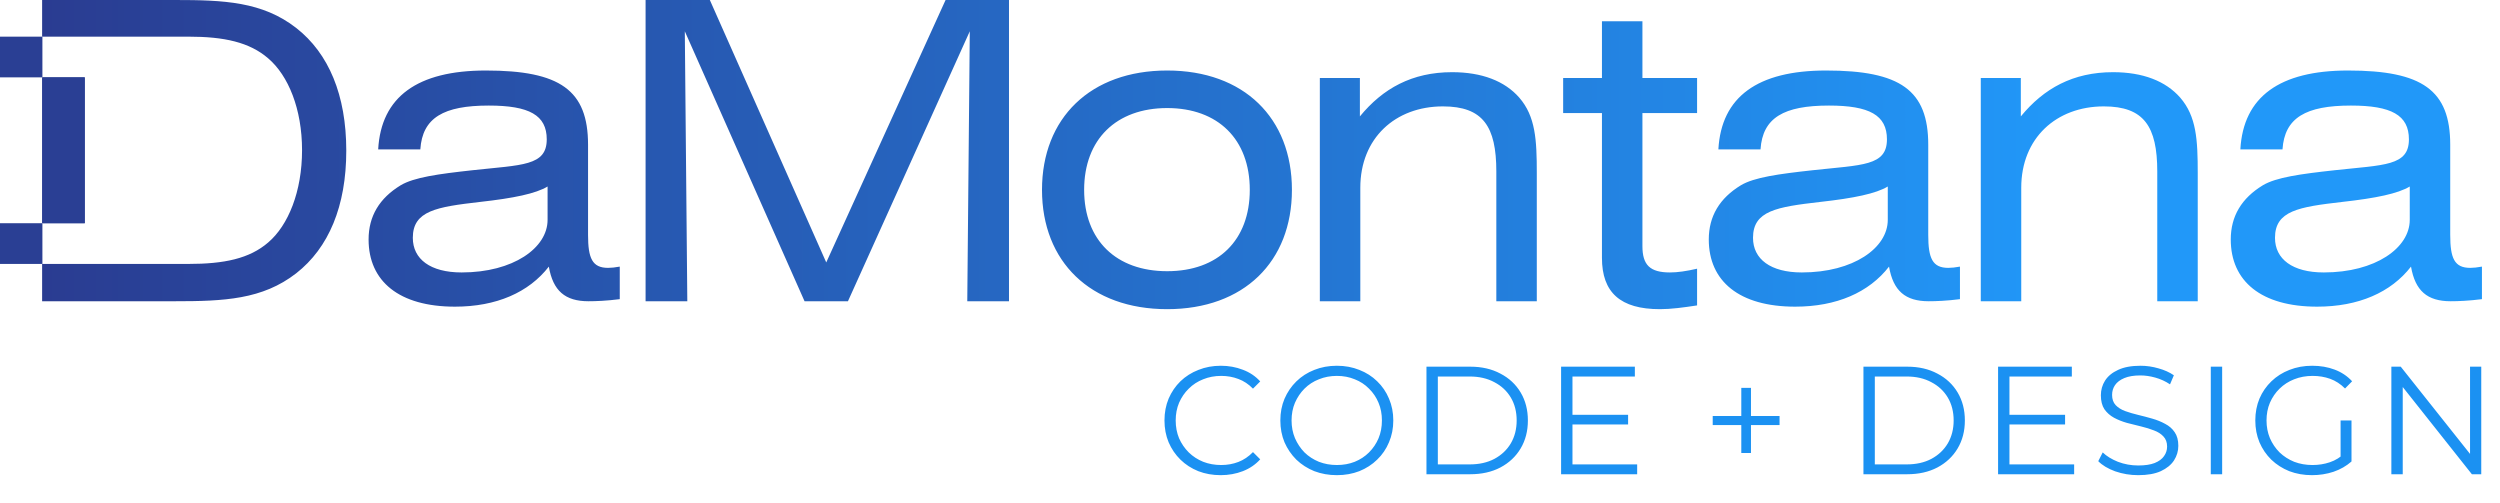
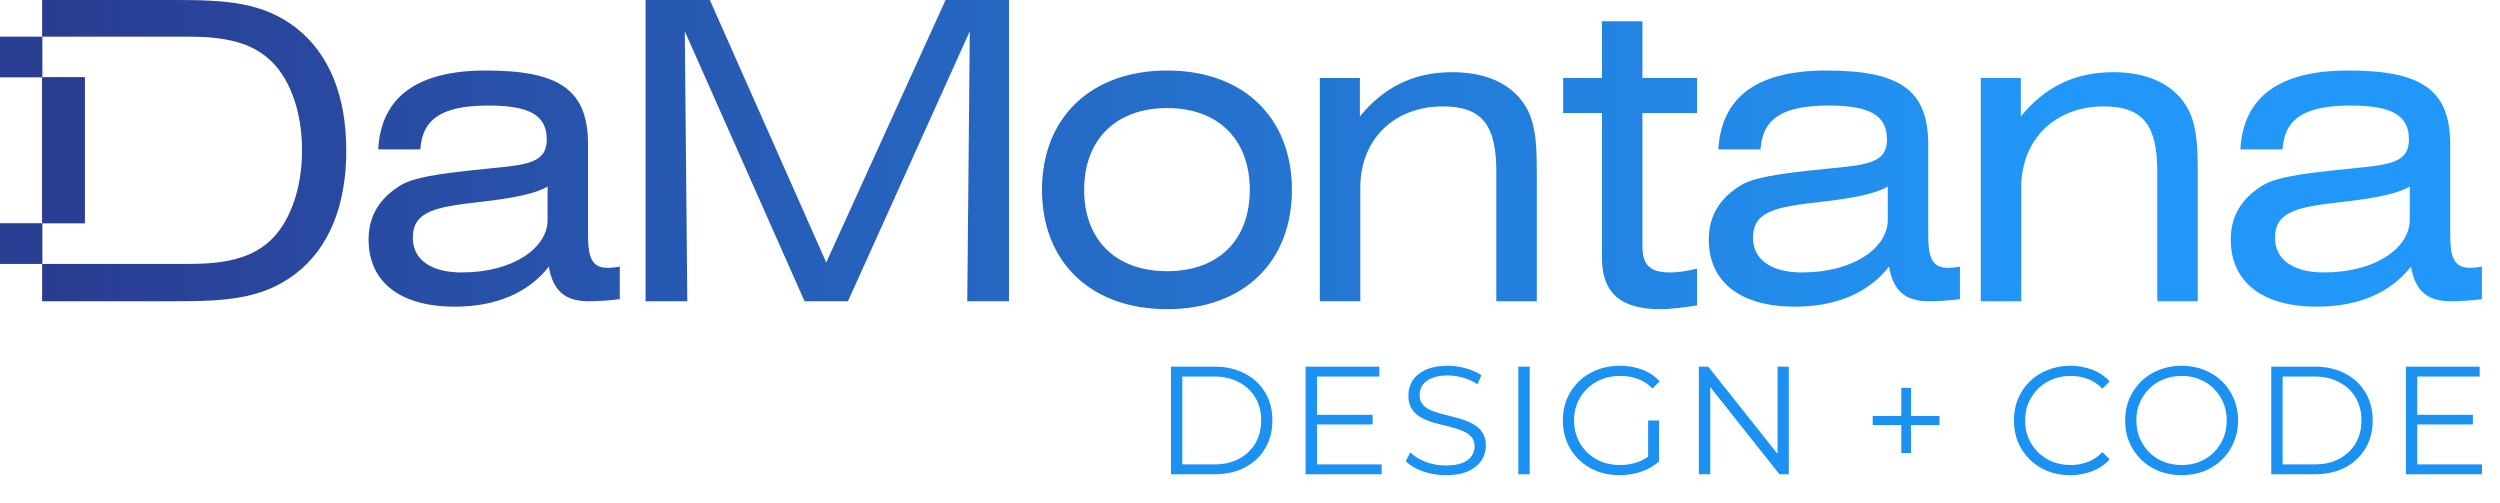
<svg xmlns="http://www.w3.org/2000/svg" width="737" height="148" viewBox="0 0 737 148" fill="none">
  <path d="M344.083 20.787C366.715 20.787 380.859 34.809 380.859 55.965C380.859 77.121 366.715 91.142 344.083 91.143C321.451 91.143 307.183 77.121 307.183 55.965C307.183 34.809 321.451 20.787 344.083 20.787ZM484.187 23.001H500.3V33.333H484.187V72.569C484.187 78.104 486.401 80.318 492.305 80.318C494.519 80.318 497.102 79.95 500.3 79.212V90.036C496.241 90.651 492.673 91.143 489.353 91.143C477.668 91.143 472.255 86.223 472.255 76.014V33.333H460.816V23.001H472.255V6.272H484.187V23.001ZM143.223 20.787C165.117 20.787 173.357 26.568 173.357 42.681V69.249C173.357 76.137 174.588 78.966 179.262 78.966C180.246 78.966 181.353 78.843 182.706 78.597V88.19C178.893 88.682 175.694 88.806 173.48 88.806C166.593 88.806 163.026 85.731 161.796 78.597C155.892 86.223 146.298 90.404 134.121 90.404C117.639 90.404 108.66 82.902 108.66 70.602C108.66 63.714 111.858 58.424 118.131 54.611C122.067 52.275 129.201 51.291 139.287 50.184C153.924 48.585 161.18 48.954 161.181 41.082C161.181 33.948 156.015 31.119 144.084 31.119C130.8 31.119 124.527 34.686 123.912 44.033H111.488C112.349 28.535 123.051 20.787 143.223 20.787ZM538.312 20.787C560.206 20.787 568.447 26.568 568.447 42.681V69.249C568.447 76.137 569.678 78.966 574.352 78.966C575.335 78.966 576.442 78.843 577.795 78.597V88.19C573.982 88.682 570.784 88.806 568.57 88.806C561.682 88.806 558.115 85.731 556.885 78.597C550.981 86.223 541.387 90.404 529.21 90.404C512.728 90.404 503.749 82.901 503.749 70.602C503.749 63.714 506.947 58.424 513.22 54.611C517.156 52.274 524.29 51.291 534.376 50.184C549.013 48.585 556.27 48.954 556.271 41.082C556.271 33.948 551.104 31.119 539.173 31.119C525.889 31.119 519.616 34.686 519.001 44.033H506.578C507.439 28.535 518.141 20.787 538.312 20.787ZM692.192 20.787C714.086 20.787 722.327 26.568 722.327 42.681V69.249C722.327 76.137 723.557 78.966 728.23 78.966C729.214 78.966 730.322 78.843 731.675 78.597V88.19C727.862 88.682 724.664 88.806 722.45 88.806C715.562 88.806 711.995 85.731 710.765 78.597C704.861 86.223 695.267 90.404 683.09 90.404C666.608 90.404 657.629 82.902 657.629 70.602C657.629 63.714 660.827 58.424 667.1 54.611C671.036 52.274 678.17 51.291 688.256 50.184C702.893 48.585 710.149 48.954 710.149 41.082C710.149 33.948 704.984 31.119 693.053 31.119C679.769 31.119 673.496 34.686 672.881 44.033H660.458C661.319 28.535 672.021 20.787 692.192 20.787ZM51.53 0C66.044 5.77614e-06 77.36 0.491 87.323 8.24C96.917 15.743 102.083 28.044 102.083 44.402C102.083 60.761 96.917 73.061 87.323 80.564C77.36 88.313 66.044 88.806 51.53 88.806H12.416V77.806H55.589C66.044 77.806 73.547 76.26 79.082 71.463C84.986 66.42 89.045 56.456 89.045 44.279C89.045 32.102 84.986 22.263 79.082 17.22C73.547 12.423 66.044 10.806 55.589 10.806H12.416V0H51.53ZM243.578 77.366L278.756 0H297.452V88.806H285.152L285.891 9.225L249.975 88.806H237.183L201.881 9.225L202.619 88.806H190.319V0H209.261L243.578 77.366ZM428.079 21.278C436.812 21.278 443.577 23.861 447.882 28.781C452.679 34.316 453.048 41.205 453.048 51.045V88.806H441.117V50.553C441.117 37.269 437.181 31.364 425.373 31.364C411.351 31.364 401.02 40.713 401.02 55.35V88.806H389.088V23.001H400.896V34.316C407.661 26.076 416.271 21.278 428.079 21.278ZM622.924 21.278C631.657 21.278 638.422 23.861 642.727 28.781C647.524 34.316 647.893 41.205 647.893 51.045V88.806H635.962V50.553C635.962 37.269 632.026 31.364 620.218 31.364C606.196 31.364 595.863 40.713 595.863 55.35V88.806H583.933V23.001H595.74V34.316C602.505 26.075 611.116 21.278 622.924 21.278ZM161.427 54.98C157.983 57.071 151.464 58.424 141.501 59.531C128.709 61.007 121.697 62.115 121.697 70.109C121.697 76.382 126.864 80.318 136.089 80.318C151.341 80.318 161.427 73.061 161.427 64.82V54.98ZM556.517 54.98C553.073 57.072 546.553 58.424 536.59 59.531C523.798 61.007 516.787 62.115 516.787 70.109C516.787 76.382 521.953 80.318 531.178 80.318C546.43 80.318 556.517 73.061 556.517 64.82V54.98ZM710.396 54.98C706.951 57.071 700.433 58.424 690.47 59.531C677.678 61.007 670.667 62.115 670.667 70.109C670.667 76.382 675.833 80.318 685.058 80.318C700.31 80.318 710.396 73.061 710.396 64.82V54.98ZM344.083 31.856C329.077 31.856 319.605 41.082 319.605 55.965C319.606 70.848 329.077 79.949 344.083 79.949C359.089 79.949 368.436 70.848 368.437 55.965C368.437 41.082 359.089 31.857 344.083 31.856ZM24.962 65.806H12.416V22.806H24.962V65.806Z" fill="url(#paint0_linear_4936_98)" />
-   <path d="M359.866 140.077C357.481 140.077 355.276 139.685 353.253 138.9C351.229 138.084 349.478 136.952 347.998 135.502C346.518 134.053 345.355 132.346 344.51 130.383C343.694 128.42 343.287 126.276 343.287 123.951C343.287 121.625 343.694 119.481 344.51 117.518C345.355 115.555 346.518 113.849 347.998 112.399C349.508 110.95 351.275 109.832 353.298 109.047C355.321 108.232 357.526 107.824 359.912 107.824C362.207 107.824 364.366 108.216 366.39 109.002C368.413 109.757 370.119 110.904 371.509 112.444L369.379 114.574C368.081 113.245 366.646 112.293 365.076 111.72C363.506 111.116 361.814 110.814 360.002 110.814C358.1 110.814 356.333 111.146 354.702 111.81C353.071 112.444 351.652 113.366 350.444 114.574C349.236 115.751 348.285 117.141 347.59 118.741C346.926 120.312 346.594 122.048 346.594 123.951C346.594 125.853 346.926 127.605 347.59 129.205C348.285 130.776 349.236 132.165 350.444 133.373C351.652 134.551 353.071 135.472 354.702 136.136C356.333 136.771 358.1 137.088 360.002 137.088C361.814 137.088 363.506 136.786 365.076 136.182C366.646 135.578 368.081 134.611 369.379 133.282L371.509 135.412C370.119 136.952 368.413 138.114 366.39 138.9C364.366 139.685 362.192 140.077 359.866 140.077ZM394.118 140.077C391.732 140.077 389.512 139.685 387.459 138.9C385.435 138.084 383.669 136.952 382.159 135.502C380.679 134.022 379.516 132.316 378.671 130.383C377.855 128.42 377.447 126.276 377.447 123.951C377.447 121.625 377.855 119.496 378.671 117.563C379.516 115.6 380.679 113.894 382.159 112.444C383.669 110.965 385.435 109.832 387.459 109.047C389.482 108.232 391.702 107.824 394.118 107.824C396.504 107.824 398.708 108.232 400.732 109.047C402.755 109.832 404.507 110.95 405.986 112.399C407.496 113.849 408.659 115.555 409.475 117.518C410.32 119.481 410.743 121.625 410.743 123.951C410.743 126.276 410.32 128.42 409.475 130.383C408.659 132.346 407.496 134.053 405.986 135.502C404.507 136.952 402.755 138.084 400.732 138.9C398.708 139.685 396.504 140.077 394.118 140.077ZM394.118 137.088C396.02 137.088 397.772 136.771 399.373 136.136C401.003 135.472 402.408 134.551 403.586 133.373C404.794 132.165 405.73 130.776 406.394 129.205C407.059 127.605 407.391 125.853 407.391 123.951C407.391 122.048 407.059 120.312 406.394 118.741C405.73 117.141 404.794 115.751 403.586 114.574C402.408 113.366 401.003 112.444 399.373 111.81C397.772 111.146 396.02 110.814 394.118 110.814C392.215 110.814 390.449 111.146 388.818 111.81C387.187 112.444 385.768 113.366 384.56 114.574C383.382 115.751 382.446 117.141 381.751 118.741C381.087 120.312 380.754 122.048 380.754 123.951C380.754 125.823 381.087 127.56 381.751 129.16C382.446 130.761 383.382 132.165 384.56 133.373C385.768 134.551 387.187 135.472 388.818 136.136C390.449 136.771 392.215 137.088 394.118 137.088ZM420.522 139.806V108.096H433.432C436.815 108.096 439.774 108.775 442.311 110.134C444.878 111.463 446.871 113.32 448.291 115.706C449.71 118.092 450.42 120.84 450.42 123.951C450.42 127.061 449.71 129.809 448.291 132.195C446.871 134.581 444.878 136.453 442.311 137.812C439.774 139.141 436.815 139.806 433.432 139.806H420.522ZM423.874 136.906H433.251C436.06 136.906 438.491 136.363 440.544 135.276C442.628 134.158 444.244 132.633 445.391 130.7C446.539 128.737 447.113 126.487 447.113 123.951C447.113 121.384 446.539 119.134 445.391 117.201C444.244 115.268 442.628 113.758 440.544 112.671C438.491 111.554 436.06 110.995 433.251 110.995H423.874V136.906ZM463.202 122.275H479.963V125.128H463.202V122.275ZM463.564 136.906H482.636V139.806H460.212V108.096H481.956V110.995H463.564V136.906ZM513.334 133.554V114.347H516.188V133.554H513.334ZM504.908 125.31V122.637H524.614V125.31H504.908ZM549.344 139.806V108.096H562.254C565.636 108.096 568.596 108.775 571.133 110.134C573.7 111.463 575.693 113.32 577.112 115.706C578.532 118.092 579.242 120.84 579.242 123.951C579.242 127.061 578.532 129.809 577.112 132.195C575.693 134.581 573.7 136.453 571.133 137.812C568.596 139.141 565.636 139.806 562.254 139.806H549.344ZM552.696 136.906H562.073C564.881 136.906 567.313 136.363 569.366 135.276C571.45 134.158 573.066 132.633 574.213 130.7C575.361 128.737 575.935 126.487 575.935 123.951C575.935 121.384 575.361 119.134 574.213 117.201C573.066 115.268 571.45 113.758 569.366 112.671C567.313 111.554 564.881 110.995 562.073 110.995H552.696V136.906ZM592.024 122.275H608.785V125.128H592.024V122.275ZM592.386 136.906H611.458V139.806H589.034V108.096H610.778V110.995H592.386V136.906ZM630.345 140.077C627.99 140.077 625.725 139.7 623.55 138.945C621.406 138.16 619.745 137.163 618.567 135.955L619.881 133.373C620.998 134.46 622.493 135.381 624.366 136.136C626.268 136.861 628.262 137.224 630.345 137.224C632.339 137.224 633.954 136.982 635.192 136.499C636.461 135.985 637.382 135.306 637.956 134.46C638.56 133.615 638.862 132.678 638.862 131.652C638.862 130.413 638.499 129.417 637.775 128.662C637.08 127.907 636.159 127.318 635.011 126.895C633.864 126.442 632.595 126.05 631.206 125.717C629.817 125.385 628.428 125.038 627.038 124.675C625.649 124.283 624.366 123.769 623.188 123.135C622.04 122.501 621.104 121.671 620.379 120.644C619.685 119.587 619.337 118.213 619.337 116.521C619.337 114.951 619.745 113.517 620.561 112.218C621.406 110.889 622.69 109.832 624.411 109.047C626.132 108.232 628.337 107.824 631.025 107.824C632.807 107.824 634.573 108.081 636.325 108.594C638.077 109.077 639.587 109.757 640.855 110.632L639.722 113.305C638.363 112.399 636.914 111.735 635.374 111.312C633.864 110.889 632.399 110.678 630.98 110.678C629.077 110.678 627.507 110.934 626.268 111.448C625.03 111.961 624.109 112.656 623.505 113.532C622.931 114.377 622.644 115.344 622.644 116.431C622.644 117.669 622.992 118.666 623.686 119.421C624.411 120.176 625.347 120.765 626.495 121.187C627.673 121.61 628.956 121.988 630.345 122.32C631.735 122.652 633.109 123.014 634.468 123.407C635.857 123.8 637.125 124.313 638.273 124.947C639.451 125.551 640.387 126.367 641.081 127.393C641.806 128.42 642.169 129.764 642.169 131.425C642.169 132.965 641.746 134.4 640.9 135.729C640.055 137.027 638.756 138.084 637.004 138.9C635.283 139.685 633.063 140.077 630.345 140.077ZM651.738 139.806V108.096H655.09V139.806H651.738ZM681.579 140.077C679.163 140.077 676.928 139.685 674.875 138.9C672.851 138.084 671.085 136.952 669.575 135.502C668.095 134.053 666.932 132.346 666.087 130.383C665.271 128.42 664.864 126.276 664.864 123.951C664.864 121.625 665.271 119.481 666.087 117.518C666.932 115.555 668.11 113.849 669.62 112.399C671.13 110.95 672.897 109.832 674.92 109.047C676.974 108.232 679.209 107.824 681.625 107.824C684.041 107.824 686.245 108.201 688.238 108.956C690.262 109.711 691.983 110.859 693.403 112.399L691.319 114.528C689.99 113.199 688.525 112.248 686.925 111.674C685.324 111.101 683.603 110.814 681.76 110.814C679.797 110.814 677.985 111.146 676.324 111.81C674.694 112.444 673.259 113.366 672.021 114.574C670.813 115.751 669.862 117.141 669.167 118.741C668.503 120.312 668.17 122.048 668.17 123.951C668.17 125.823 668.503 127.56 669.167 129.16C669.862 130.761 670.813 132.165 672.021 133.373C673.259 134.551 674.694 135.472 676.324 136.136C677.985 136.771 679.782 137.088 681.715 137.088C683.527 137.088 685.233 136.816 686.834 136.272C688.465 135.729 689.96 134.808 691.319 133.509L693.221 136.046C691.711 137.375 689.945 138.386 687.921 139.081C685.898 139.745 683.784 140.077 681.579 140.077ZM690.005 135.638V123.951H693.221V136.046L690.005 135.638ZM704.974 139.806V108.096H707.737L729.617 135.638H728.167V108.096H731.474V139.806H728.711L706.876 112.263H708.326V139.806H704.974Z" fill="#1B91F2" />
+   <path d="M345.202 139.806V108.096H358.112C361.495 108.096 364.454 108.775 366.991 110.134C369.558 111.463 371.551 113.32 372.971 115.706C374.39 118.092 375.1 120.84 375.1 123.951C375.1 127.061 374.39 129.809 372.971 132.195C371.551 134.581 369.558 136.453 366.991 137.812C364.454 139.141 361.495 139.806 358.112 139.806H345.202ZM348.554 136.906H357.931C360.74 136.906 363.171 136.363 365.224 135.276C367.308 134.158 368.924 132.633 370.071 130.7C371.219 128.737 371.793 126.487 371.793 123.951C371.793 121.384 371.219 119.134 370.071 117.201C368.924 115.268 367.308 113.758 365.224 112.671C363.171 111.554 360.74 110.995 357.931 110.995H348.554V136.906ZM384.892 139.806V108.096H406.636V110.995H388.244V136.906H407.316V139.806H384.892ZM387.882 125.128V122.275H404.643V125.128H387.882ZM426.203 140.077C423.848 140.077 421.583 139.7 419.408 138.945C417.264 138.16 415.603 137.163 414.425 135.955L415.739 133.373C416.856 134.46 418.351 135.381 420.224 136.136C422.126 136.861 424.12 137.224 426.203 137.224C428.197 137.224 429.812 136.982 431.05 136.499C432.319 135.985 433.24 135.306 433.814 134.46C434.418 133.615 434.72 132.678 434.72 131.652C434.72 130.413 434.357 129.417 433.633 128.662C432.938 127.907 432.017 127.318 430.869 126.895C429.722 126.442 428.453 126.05 427.064 125.717C425.675 125.385 424.286 125.038 422.896 124.675C421.507 124.283 420.224 123.769 419.046 123.135C417.898 122.501 416.962 121.671 416.237 120.644C415.543 119.587 415.195 118.213 415.195 116.521C415.195 114.951 415.603 113.517 416.419 112.218C417.264 110.889 418.548 109.832 420.269 109.047C421.99 108.232 424.195 107.824 426.883 107.824C428.665 107.824 430.431 108.081 432.183 108.594C433.935 109.077 435.445 109.757 436.713 110.632L435.58 113.305C434.221 112.399 432.772 111.735 431.232 111.312C429.722 110.889 428.257 110.678 426.838 110.678C424.935 110.678 423.365 110.934 422.126 111.448C420.888 111.961 419.967 112.656 419.363 113.532C418.789 114.377 418.502 115.344 418.502 116.431C418.502 117.669 418.85 118.666 419.544 119.421C420.269 120.176 421.205 120.765 422.353 121.187C423.531 121.61 424.814 121.988 426.203 122.32C427.593 122.652 428.967 123.014 430.326 123.407C431.715 123.8 432.983 124.313 434.131 124.947C435.309 125.551 436.245 126.367 436.939 127.393C437.664 128.42 438.027 129.764 438.027 131.425C438.027 132.965 437.604 134.4 436.758 135.729C435.913 137.027 434.614 138.084 432.862 138.9C431.141 139.685 428.921 140.077 426.203 140.077ZM447.596 139.806V108.096H450.948V139.806H447.596ZM477.437 140.077C475.021 140.077 472.786 139.685 470.733 138.9C468.709 138.084 466.943 136.952 465.433 135.502C463.953 134.053 462.79 132.346 461.945 130.383C461.129 128.42 460.722 126.276 460.722 123.951C460.722 121.625 461.129 119.481 461.945 117.518C462.79 115.555 463.968 113.849 465.478 112.399C466.988 110.95 468.755 109.832 470.778 109.047C472.832 108.232 475.067 107.824 477.483 107.824C479.899 107.824 482.103 108.201 484.096 108.956C486.12 109.711 487.841 110.859 489.261 112.399L487.177 114.528C485.848 113.199 484.383 112.248 482.783 111.674C481.182 111.101 479.461 110.814 477.618 110.814C475.655 110.814 473.843 111.146 472.182 111.81C470.552 112.444 469.117 113.366 467.879 114.574C466.671 115.751 465.72 117.141 465.025 118.741C464.361 120.312 464.028 122.048 464.028 123.951C464.028 125.823 464.361 127.56 465.025 129.16C465.72 130.761 466.671 132.165 467.879 133.373C469.117 134.551 470.552 135.472 472.182 136.136C473.843 136.771 475.64 137.088 477.573 137.088C479.385 137.088 481.091 136.816 482.692 136.272C484.323 135.729 485.818 134.808 487.177 133.509L489.079 136.046C487.569 137.375 485.803 138.386 483.779 139.081C481.756 139.745 479.642 140.077 477.437 140.077ZM489.079 136.046L485.863 135.638V123.951H489.079V136.046ZM500.832 139.806V108.096H503.595L525.475 135.638H524.025V108.096H527.332V139.806H524.569L502.734 112.263H504.184V139.806H500.832ZM560.501 133.554V114.347H563.355V133.554H560.501ZM552.075 125.31V122.637H571.781V125.31H552.075ZM610.282 140.077C607.896 140.077 605.691 139.685 603.668 138.9C601.644 138.084 599.893 136.952 598.413 135.502C596.933 134.053 595.771 132.346 594.925 130.383C594.11 128.42 593.702 126.276 593.702 123.951C593.702 121.625 594.11 119.481 594.925 117.518C595.771 115.555 596.933 113.849 598.413 112.399C599.923 110.95 601.69 109.832 603.713 109.047C605.737 108.232 607.941 107.824 610.327 107.824C612.622 107.824 614.781 108.216 616.805 109.002C618.828 109.757 620.535 110.904 621.924 112.444L619.795 114.574C618.496 113.245 617.062 112.293 615.491 111.72C613.921 111.116 612.23 110.814 610.418 110.814C608.515 110.814 606.748 111.146 605.117 111.81C603.487 112.444 602.067 113.366 600.859 114.574C599.651 115.751 598.7 117.141 598.005 118.741C597.341 120.312 597.009 122.048 597.009 123.951C597.009 125.853 597.341 127.605 598.005 129.205C598.7 130.776 599.651 132.165 600.859 133.373C602.067 134.551 603.487 135.472 605.117 136.136C606.748 136.771 608.515 137.088 610.418 137.088C612.23 137.088 613.921 136.786 615.491 136.182C617.062 135.578 618.496 134.611 619.795 133.282L621.924 135.412C620.535 136.952 618.828 138.114 616.805 138.9C614.781 139.685 612.607 140.077 610.282 140.077ZM643.162 140.077C640.776 140.077 638.556 139.685 636.503 138.9C634.479 138.084 632.712 136.952 631.202 135.502C629.723 134.022 628.56 132.316 627.714 130.383C626.899 128.42 626.491 126.276 626.491 123.951C626.491 121.625 626.899 119.496 627.714 117.563C628.56 115.6 629.723 113.894 631.202 112.444C632.712 110.965 634.479 109.832 636.503 109.047C638.526 108.232 640.746 107.824 643.162 107.824C645.547 107.824 647.752 108.232 649.775 109.047C651.799 109.832 653.55 110.95 655.03 112.399C656.54 113.849 657.703 115.555 658.518 117.518C659.364 119.481 659.787 121.625 659.787 123.951C659.787 126.276 659.364 128.42 658.518 130.383C657.703 132.346 656.54 134.053 655.03 135.502C653.55 136.952 651.799 138.084 649.775 138.9C647.752 139.685 645.547 140.077 643.162 140.077ZM643.162 137.088C645.064 137.088 646.816 136.771 648.416 136.136C650.047 135.472 651.452 134.551 652.629 133.373C653.837 132.165 654.774 130.776 655.438 129.205C656.102 127.605 656.435 125.853 656.435 123.951C656.435 122.048 656.102 120.312 655.438 118.741C654.774 117.141 653.837 115.751 652.629 114.574C651.452 113.366 650.047 112.444 648.416 111.81C646.816 111.146 645.064 110.814 643.162 110.814C641.259 110.814 639.492 111.146 637.862 111.81C636.231 112.444 634.811 113.366 633.603 114.574C632.426 115.751 631.489 117.141 630.795 118.741C630.13 120.312 629.798 122.048 629.798 123.951C629.798 125.823 630.13 127.56 630.795 129.16C631.489 130.761 632.426 132.165 633.603 133.373C634.811 134.551 636.231 135.472 637.862 136.136C639.492 136.771 641.259 137.088 643.162 137.088ZM669.566 139.806V108.096H682.476C685.858 108.096 688.818 108.775 691.355 110.134C693.922 111.463 695.915 113.32 697.334 115.706C698.754 118.092 699.464 120.84 699.464 123.951C699.464 127.061 698.754 129.809 697.334 132.195C695.915 134.581 693.922 136.453 691.355 137.812C688.818 139.141 685.858 139.806 682.476 139.806H669.566ZM672.918 136.906H682.295C685.103 136.906 687.535 136.363 689.588 135.276C691.672 134.158 693.288 132.633 694.435 130.7C695.583 128.737 696.157 126.487 696.157 123.951C696.157 121.384 695.583 119.134 694.435 117.201C693.288 115.268 691.672 113.758 689.588 112.671C687.535 111.554 685.103 110.995 682.295 110.995H672.918V136.906ZM709.256 139.806V108.096H731V110.995H712.608V136.906H731.68V139.806H709.256ZM712.246 125.128V122.275H729.007V125.128H712.246Z" fill="#1B91F2" />
  <path d="M0 22.806L12.5 22.806V16.806V10.806L0 10.806V22.806Z" fill="#2A3F94" />
  <path d="M0 77.806H12.5V71.806V65.806H0V77.806Z" fill="#2A3F94" />
  <path d="M12.5 22.806L25 22.806V65.806H12.5V44.306V22.806Z" fill="#2A3F94" />
  <defs>
    <linearGradient id="paint0_linear_4936_98" x1="-1" y1="44.306" x2="734" y2="44.306" gradientUnits="userSpaceOnUse">
      <stop stop-color="#2A3A8F" />
      <stop offset="0.832" stop-color="#2198F9" />
    </linearGradient>
  </defs>
</svg>
